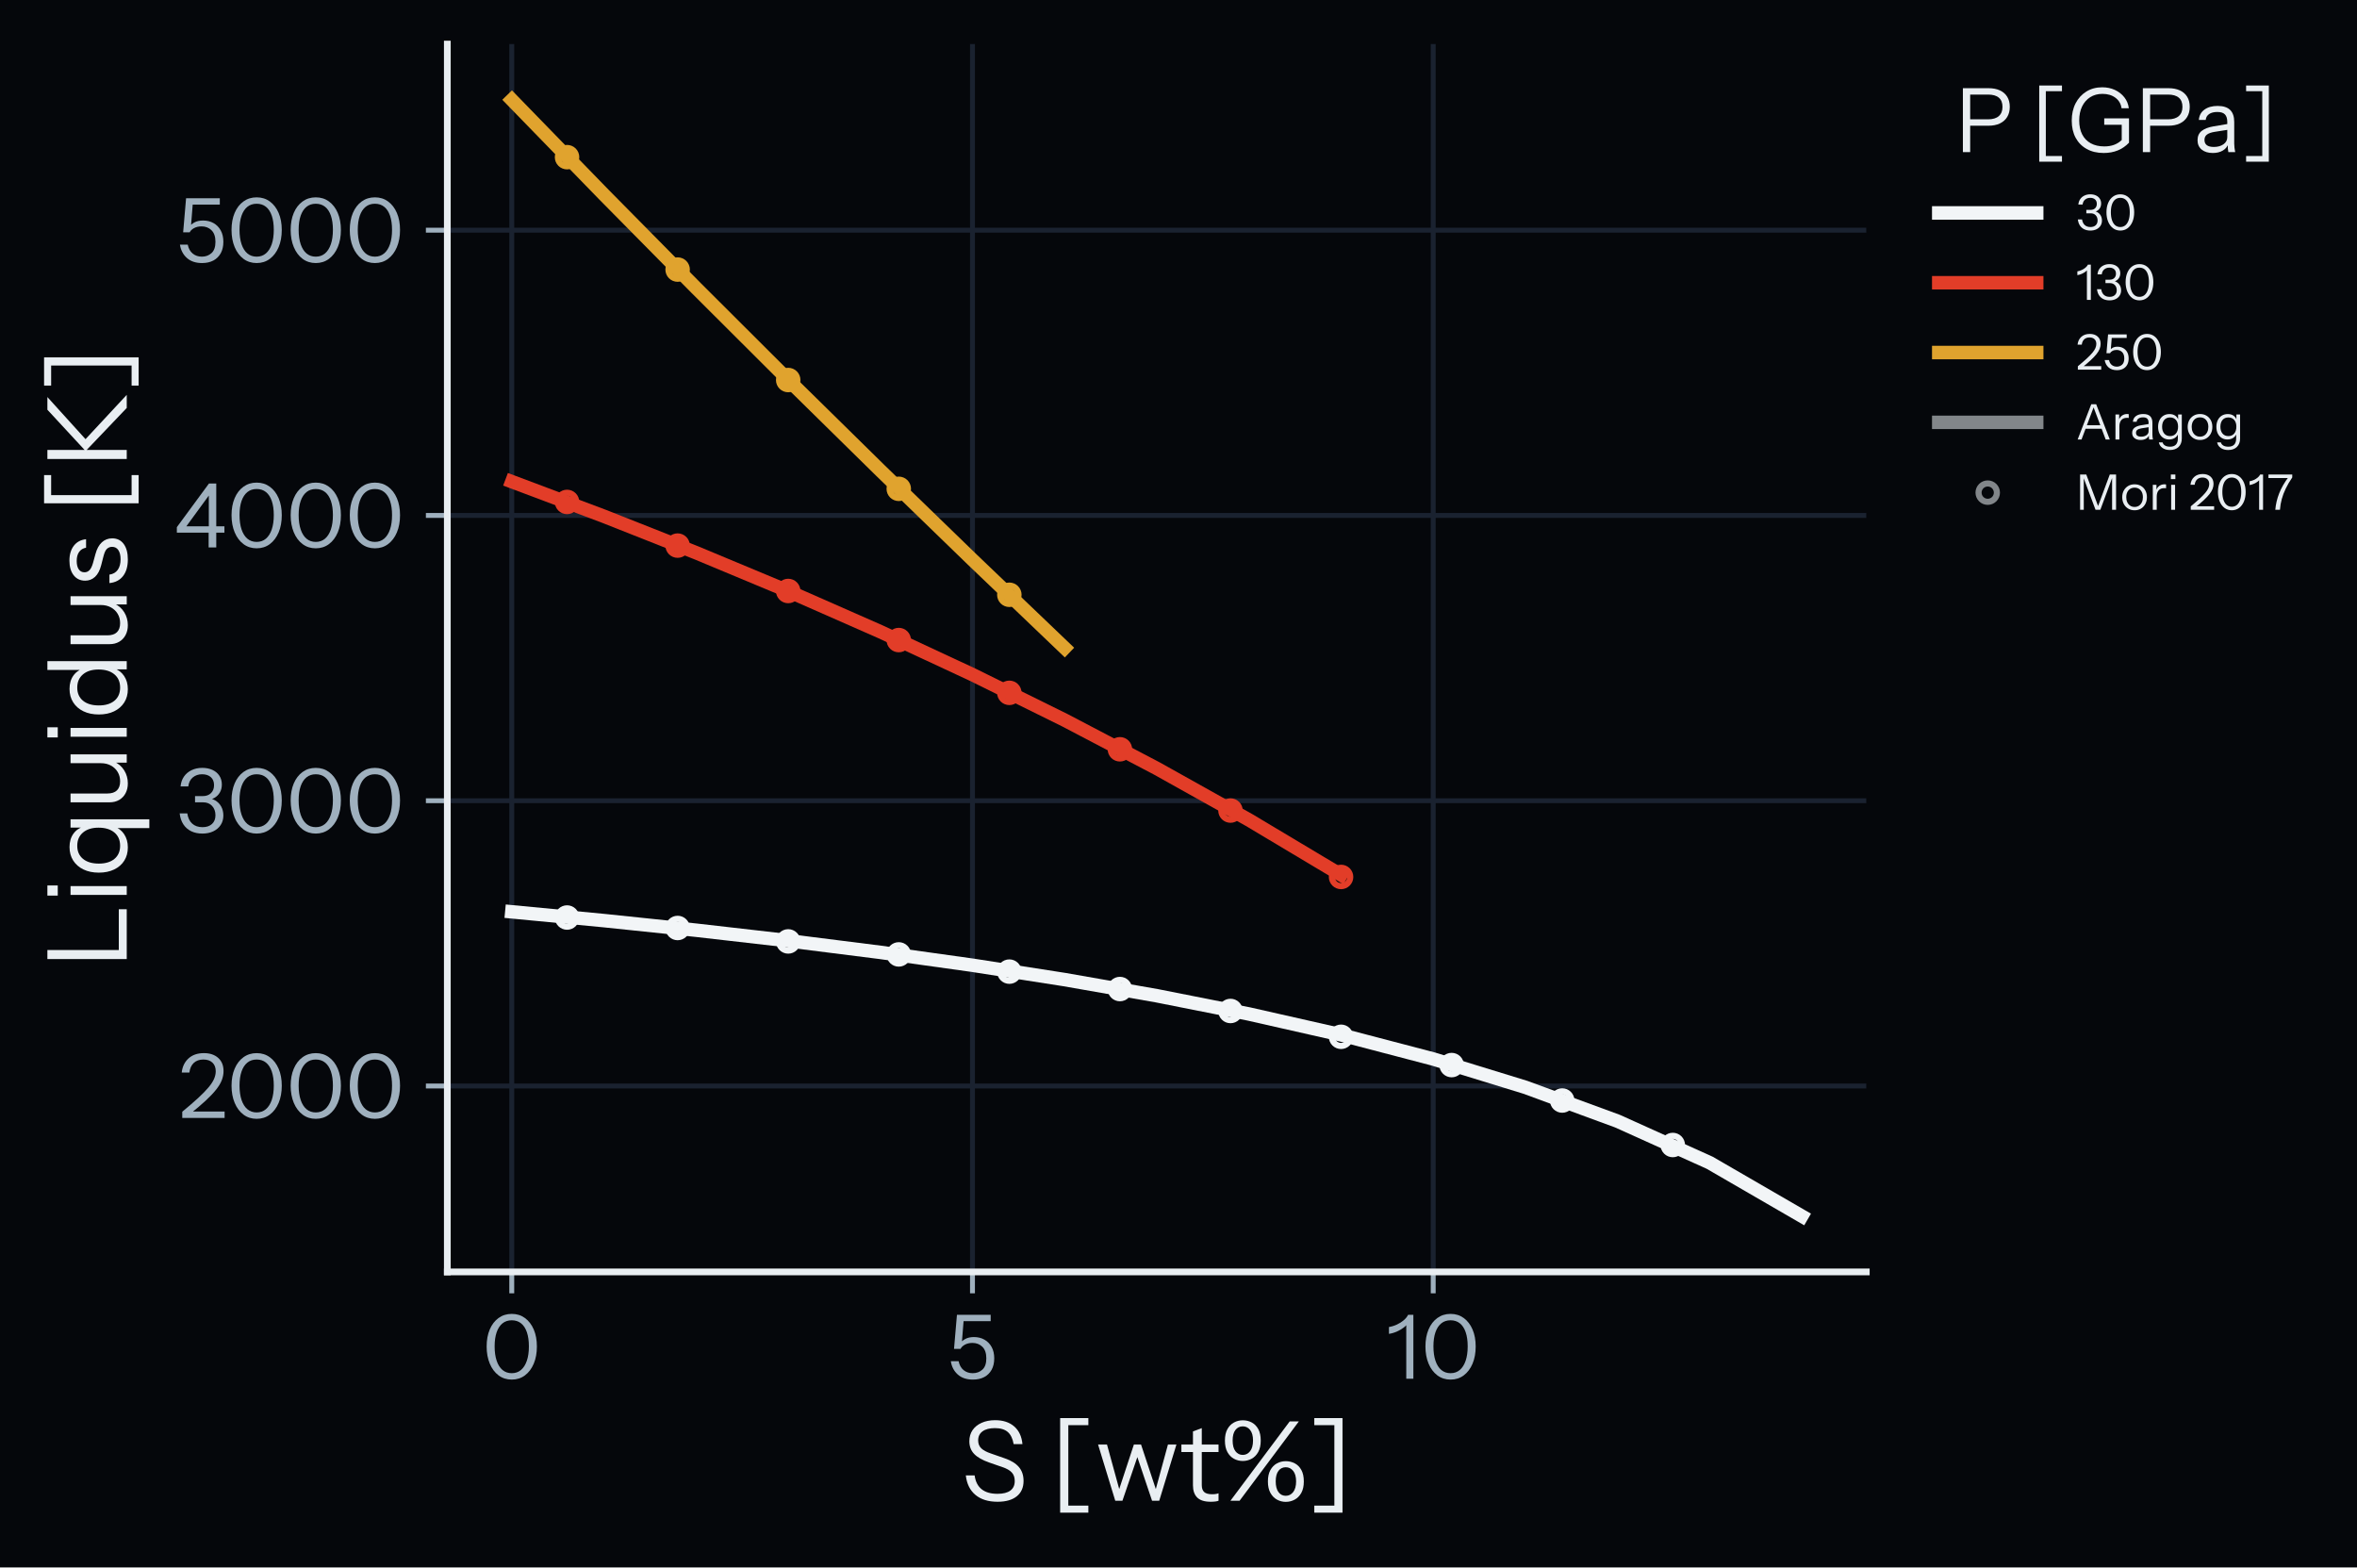
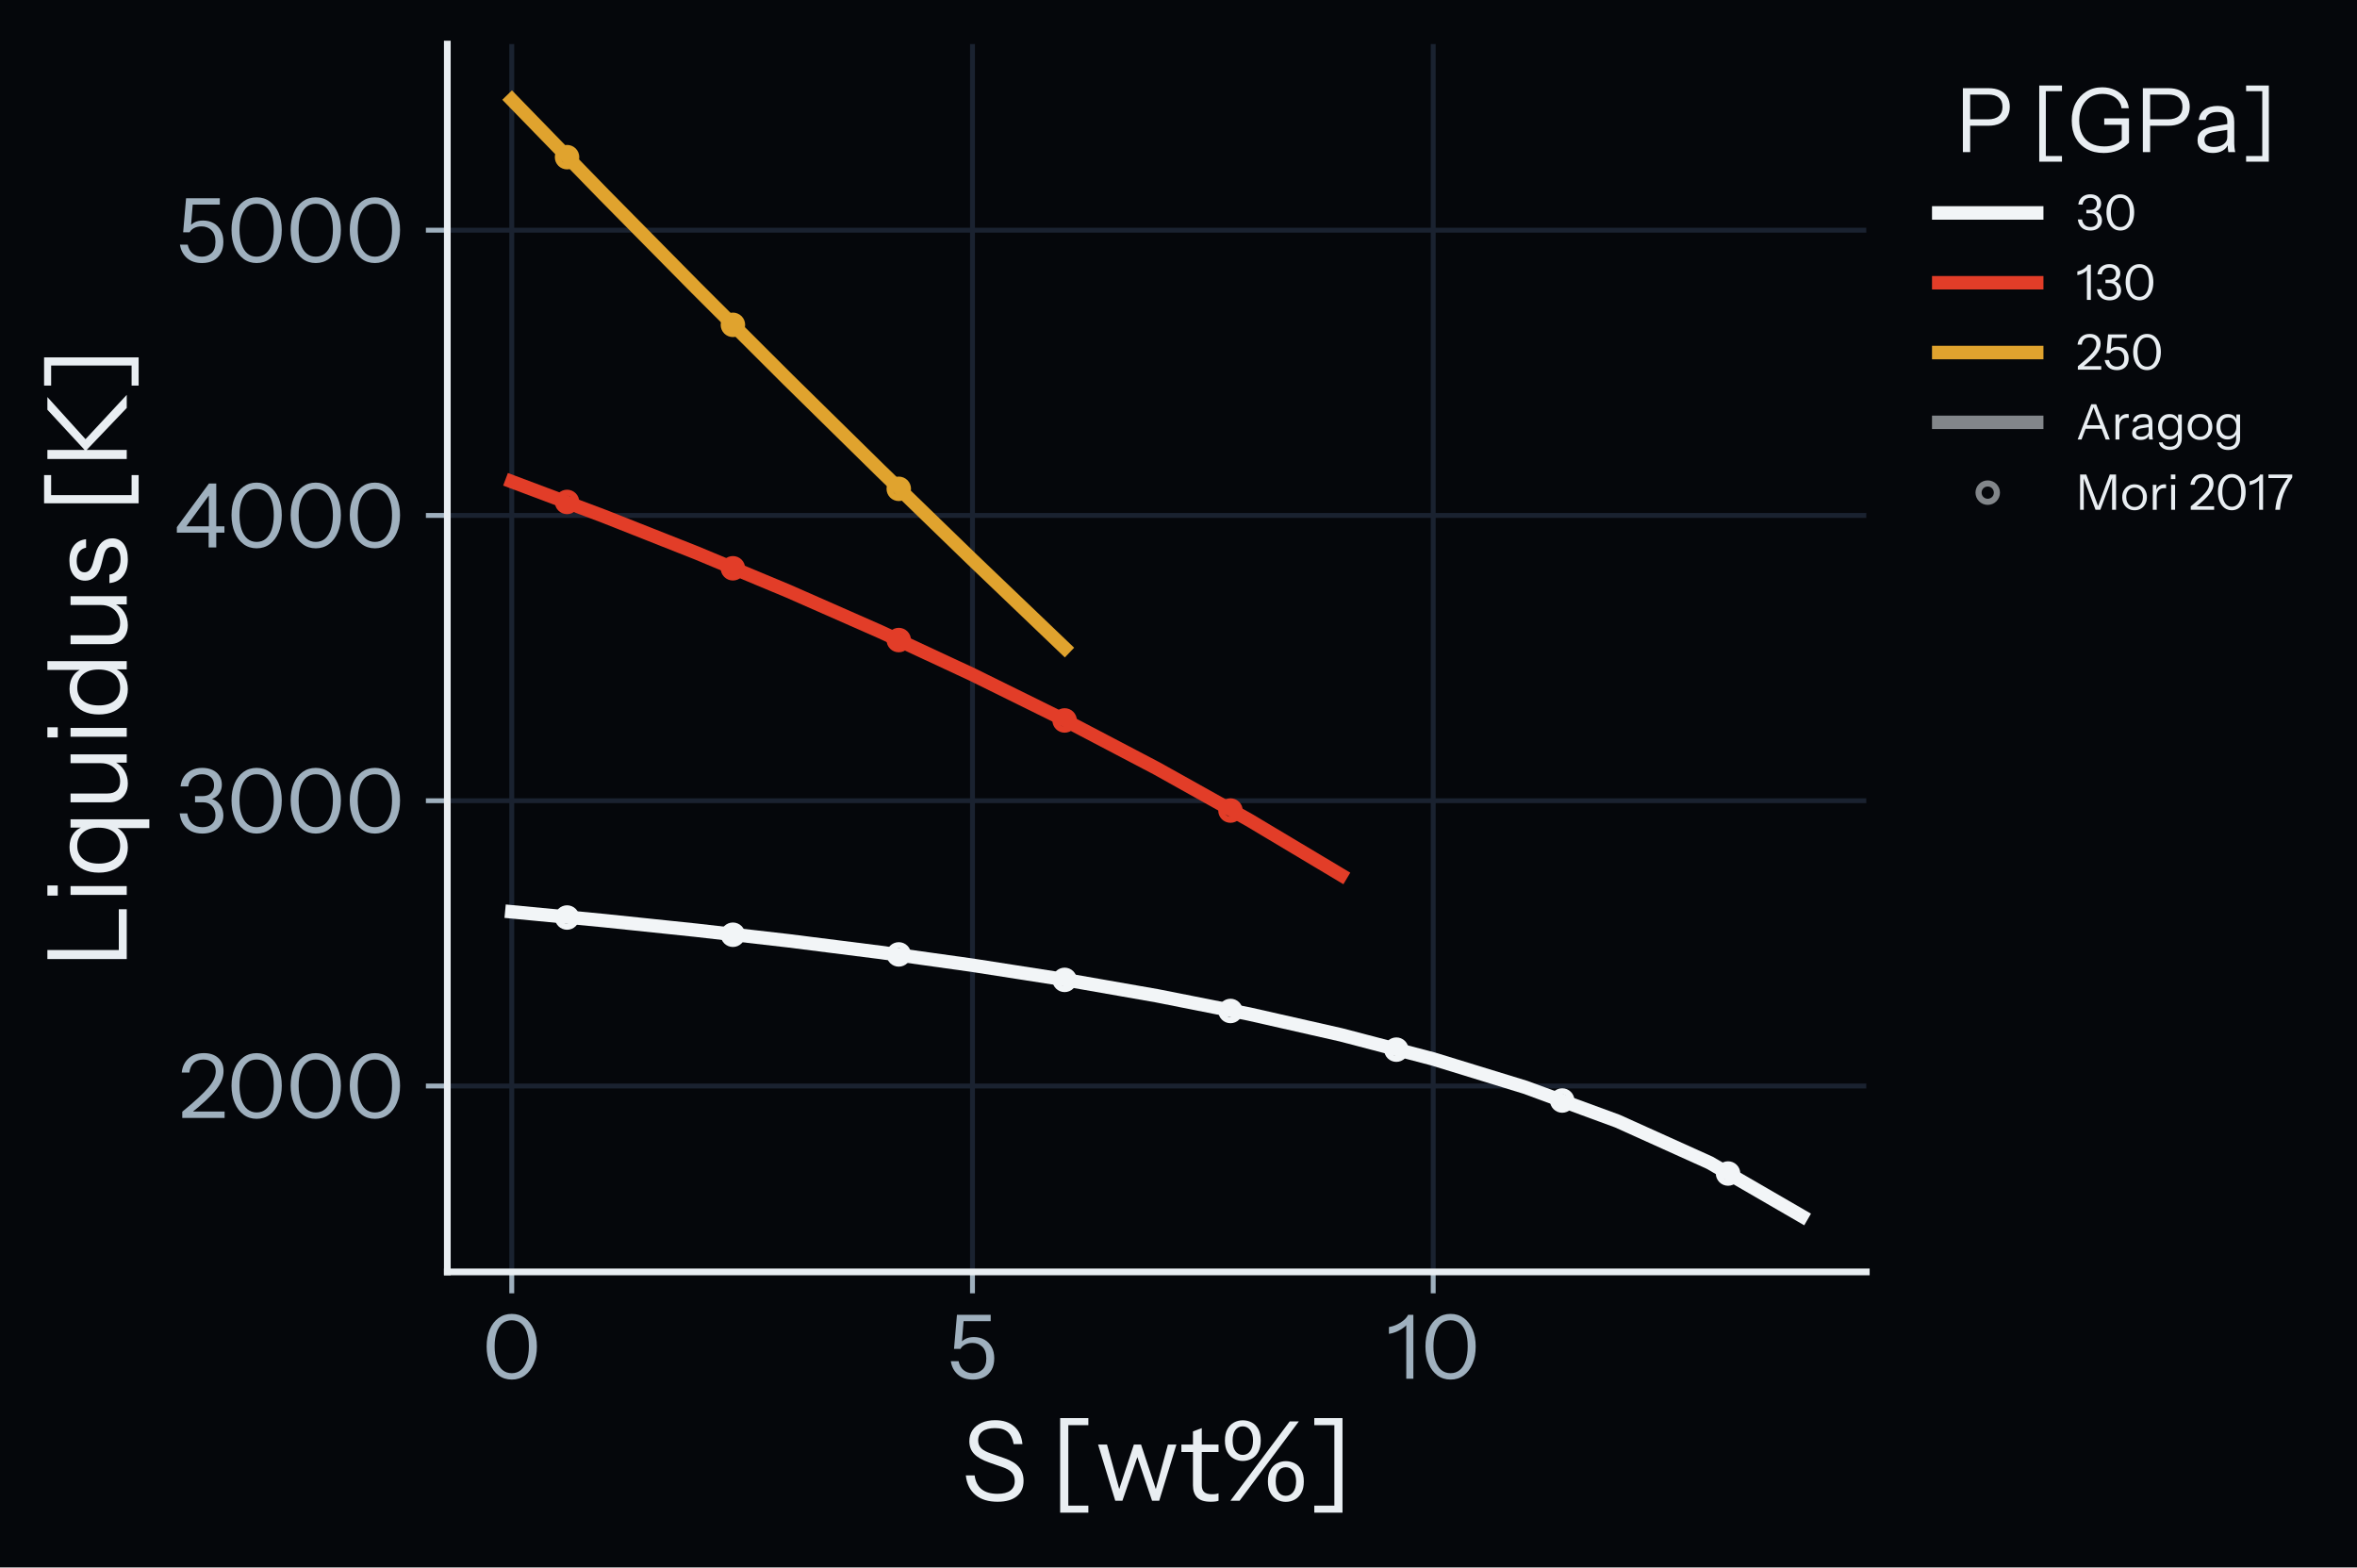
<svg xmlns="http://www.w3.org/2000/svg" xmlns:xlink="http://www.w3.org/1999/xlink" width="384.953pt" height="255.979pt" viewBox="0 0 384.953 255.979" version="1.1">
  <defs>
    <style type="text/css">*{stroke-linejoin: round; stroke-linecap: butt}</style>
  </defs>
  <g id="figure_1">
    <g id="patch_1">
      <path d="M 0 255.979  L 384.953 255.979  L 384.953 0  L 0 0  z " style="fill: #05070b" />
    </g>
    <g id="axes_1">
      <g id="patch_2">
        <path d="M 73.058 207.716  L 304.807 207.716  L 304.807 7.2  L 73.058 7.2  z " style="fill: #05070b" />
      </g>
      <g id="matplotlib.axis_1">
        <g id="xtick_1">
          <g id="line2d_1">
            <path d="M 83.583 207.716  L 83.583 7.2  " clip-path="url(#p88de659efa)" style="fill: none; stroke: #1a2230; stroke-width: 0.8; stroke-linecap: square" />
          </g>
          <g id="line2d_2">
            <defs>
              <path id="m2e974000b8" d="M 0 0  L 0 3.5  " style="stroke: #9fb0be; stroke-width: 0.8" />
            </defs>
            <g>
              <use xlink:href="#m2e974000b8" x="83.583" y="207.716" style="fill: #9fb0be; stroke: #9fb0be; stroke-width: 0.8" />
            </g>
          </g>
          <g id="text_1">
            <g style="fill: #9fb0be" transform="translate(78.75507 225.1564) scale(0.145 -0.145)">
              <defs>
                <path id="InstrumentSans-Regular-30" d="M 2131 -64  Q 1587 -64 1180 240  Q 774 544 547 1085  Q 320 1626 320 2323  Q 320 3021 544 3549  Q 768 4077 1177 4374  Q 1587 4672 2131 4672  Q 2675 4672 3081 4374  Q 3488 4077 3715 3549  Q 3942 3021 3942 2323  Q 3942 1619 3715 1081  Q 3488 544 3081 240  Q 2675 -64 2131 -64  z M 2131 397  Q 2522 397 2797 630  Q 3072 864 3219 1296  Q 3366 1728 3366 2330  Q 3366 2925 3222 3347  Q 3078 3770 2803 3990  Q 2528 4211 2131 4211  Q 1734 4211 1459 3987  Q 1184 3763 1040 3344  Q 896 2925 896 2330  Q 896 1728 1043 1293  Q 1190 858 1465 627  Q 1741 397 2131 397  z " transform="scale(0.015625)" />
              </defs>
              <use xlink:href="#InstrumentSans-Regular-30" />
            </g>
          </g>
        </g>
        <g id="xtick_2">
          <g id="line2d_3">
            <path d="M 158.829 207.716  L 158.829 7.2  " clip-path="url(#p88de659efa)" style="fill: none; stroke: #1a2230; stroke-width: 0.8; stroke-linecap: square" />
          </g>
          <g id="line2d_4">
            <g>
              <use xlink:href="#m2e974000b8" x="158.829" y="207.716" style="fill: #9fb0be; stroke: #9fb0be; stroke-width: 0.8" />
            </g>
          </g>
          <g id="text_2">
            <g style="fill: #9fb0be" transform="translate(154.6675 225.1564) scale(0.145 -0.145)">
              <defs>
                <path id="InstrumentSans-Regular-35" d="M 1869 -64  Q 1184 -64 774 304  Q 365 672 275 1261  L 838 1261  Q 922 845 1194 621  Q 1466 397 1856 397  Q 2266 397 2550 653  Q 2835 909 2835 1466  Q 2835 2022 2550 2300  Q 2266 2579 1830 2579  Q 1517 2579 1286 2451  Q 1056 2323 979 2150  L 506 2150  L 717 4608  L 3149 4608  L 3149 4147  L 1030 4147  L 1210 4339  L 1062 2483  L 941 2528  Q 1056 2720 1312 2861  Q 1568 3002 1939 3002  Q 2368 3002 2697 2816  Q 3027 2630 3216 2288  Q 3405 1946 3405 1466  Q 3405 986 3216 643  Q 3027 301 2684 118  Q 2342 -64 1869 -64  z " transform="scale(0.015625)" />
              </defs>
              <use xlink:href="#InstrumentSans-Regular-35" />
            </g>
          </g>
        </g>
        <g id="xtick_3">
          <g id="line2d_5">
            <path d="M 234.076 207.716  L 234.076 7.2  " clip-path="url(#p88de659efa)" style="fill: none; stroke: #1a2230; stroke-width: 0.8; stroke-linecap: square" />
          </g>
          <g id="line2d_6">
            <g>
              <use xlink:href="#m2e974000b8" x="234.076" y="207.716" style="fill: #9fb0be; stroke: #9fb0be; stroke-width: 0.8" />
            </g>
          </g>
          <g id="text_3">
            <g style="fill: #9fb0be" transform="translate(226.4134 225.1564) scale(0.145 -0.145)">
              <defs>
                <path id="InstrumentSans-Regular-31" d="M 1440 0  L 1440 4083  L 1574 4051  Q 1498 3878 1280 3705  Q 1062 3533 777 3405  Q 493 3277 192 3232  L 192 3725  Q 493 3776 768 3904  Q 1043 4032 1257 4214  Q 1472 4397 1574 4608  L 1952 4608  L 1952 0  L 1440 0  z " transform="scale(0.015625)" />
              </defs>
              <use xlink:href="#InstrumentSans-Regular-31" />
              <use xlink:href="#InstrumentSans-Regular-30" transform="translate(39.09999 0)" />
            </g>
          </g>
        </g>
        <g id="text_4">
          <g style="fill: #e9eef2" transform="translate(156.984 245.0889) scale(0.18 -0.18)">
            <defs>
              <path id="InstrumentSans-Regular-53" d="M 2112 -58  Q 1306 -58 829 339  Q 352 736 269 1472  L 781 1472  Q 851 941 1184 672  Q 1517 403 2106 403  Q 2605 403 2857 592  Q 3110 781 3110 1146  Q 3110 1459 2937 1644  Q 2765 1830 2400 1952  L 1626 2221  Q 1037 2426 755 2717  Q 474 3008 474 3456  Q 474 3827 659 4099  Q 845 4371 1184 4524  Q 1523 4678 1971 4678  Q 2662 4678 3078 4316  Q 3494 3955 3558 3290  L 3046 3290  Q 2963 3770 2704 3994  Q 2445 4218 1958 4218  Q 1498 4218 1242 4032  Q 986 3846 986 3507  Q 986 3219 1165 3046  Q 1344 2874 1722 2746  L 2547 2458  Q 3085 2272 3353 1955  Q 3622 1638 3622 1152  Q 3622 576 3228 259  Q 2835 -58 2112 -58  z " transform="scale(0.015625)" />
              <path id="InstrumentSans-Regular-20" transform="scale(0.015625)" />
              <path id="InstrumentSans-Regular-5b" d="M 576 -691  L 576 4800  L 2214 4800  L 2214 4390  L 1050 4390  L 1050 -282  L 2214 -282  L 2214 -691  L 576 -691  z " transform="scale(0.015625)" />
              <path id="InstrumentSans-Regular-77" d="M 1178 0  L 179 3264  L 698 3264  L 1466 467  L 1338 467  L 2259 3264  L 2675 3264  L 3603 467  L 3475 467  L 4237 3264  L 4730 3264  L 3731 0  L 3315 0  L 2394 2733  L 2528 2733  L 1594 0  L 1178 0  z " transform="scale(0.015625)" />
              <path id="InstrumentSans-Regular-74" d="M 1818 -58  Q 1274 -58 1027 188  Q 781 435 781 902  L 781 4026  L 1293 4218  L 1293 909  Q 1293 634 1433 506  Q 1574 378 1894 378  Q 2022 378 2115 394  Q 2208 410 2266 435  L 2266 0  Q 2202 -26 2083 -42  Q 1965 -58 1818 -58  z M 109 2829  L 109 3264  L 2266 3264  L 2266 2829  L 109 2829  z " transform="scale(0.015625)" />
              <path id="InstrumentSans-Regular-25" d="M 544 0  L 3987 4608  L 4518 4608  L 1075 0  L 544 0  z M 3757 -64  Q 3488 -64 3251 64  Q 3014 192 2867 454  Q 2720 717 2720 1120  Q 2720 1523 2864 1782  Q 3008 2042 3245 2170  Q 3482 2298 3757 2298  Q 4045 2298 4285 2170  Q 4525 2042 4665 1782  Q 4806 1523 4806 1120  Q 4806 717 4659 454  Q 4512 192 4272 64  Q 4032 -64 3757 -64  z M 3757 288  Q 4019 288 4188 505  Q 4358 723 4358 1126  Q 4358 1523 4188 1734  Q 4019 1946 3757 1946  Q 3494 1946 3334 1738  Q 3174 1530 3174 1126  Q 3174 717 3334 502  Q 3494 288 3757 288  z M 1261 2310  Q 986 2310 749 2438  Q 512 2566 368 2828  Q 224 3091 224 3494  Q 224 3898 368 4157  Q 512 4416 749 4544  Q 986 4672 1261 4672  Q 1549 4672 1785 4544  Q 2022 4416 2163 4157  Q 2304 3898 2304 3494  Q 2304 3091 2157 2828  Q 2010 2566 1773 2438  Q 1536 2310 1261 2310  z M 1261 2662  Q 1517 2662 1686 2876  Q 1856 3091 1856 3501  Q 1856 3898 1689 4109  Q 1523 4320 1261 4320  Q 998 4320 835 4112  Q 672 3904 672 3501  Q 672 3091 835 2876  Q 998 2662 1261 2662  z " transform="scale(0.015625)" />
              <path id="InstrumentSans-Regular-5d" d="M 2022 4800  L 2022 -691  L 384 -691  L 384 -282  L 1549 -282  L 1549 4390  L 384 4390  L 384 4800  L 2022 4800  z " transform="scale(0.015625)" />
            </defs>
            <use xlink:href="#InstrumentSans-Regular-53" />
            <use xlink:href="#InstrumentSans-Regular-20" transform="translate(60.79999 0)" />
            <use xlink:href="#InstrumentSans-Regular-5b" transform="translate(80.79997 0)" />
            <use xlink:href="#InstrumentSans-Regular-77" transform="translate(121.4 0)" />
            <use xlink:href="#InstrumentSans-Regular-74" transform="translate(198.0999 0)" />
            <use xlink:href="#InstrumentSans-Regular-25" transform="translate(235.7999 0)" />
            <use xlink:href="#InstrumentSans-Regular-5d" transform="translate(314.3999 0)" />
          </g>
        </g>
      </g>
      <g id="matplotlib.axis_2">
        <g id="ytick_1">
          <g id="line2d_7">
            <path d="M 73.058 177.351  L 304.807 177.351  " clip-path="url(#p88de659efa)" style="fill: none; stroke: #1a2230; stroke-width: 0.8; stroke-linecap: square" />
          </g>
          <g id="line2d_8">
            <defs>
              <path id="m2f46859ac6" d="M 0 0  L -3.5 0  " style="stroke: #9fb0be; stroke-width: 0.8" />
            </defs>
            <g>
              <use xlink:href="#m2f46859ac6" x="73.058" y="177.351" style="fill: #9fb0be; stroke: #9fb0be; stroke-width: 0.8" />
            </g>
          </g>
          <g id="text_5">
            <g style="fill: #9fb0be" transform="translate(29.1875 182.5713) scale(0.145 -0.145)">
              <defs>
                <path id="InstrumentSans-Regular-32" d="M 256 0  L 256 448  Q 947 1018 1411 1446  Q 1875 1875 2153 2208  Q 2432 2541 2550 2819  Q 2669 3098 2669 3366  Q 2669 3763 2432 3987  Q 2195 4211 1779 4211  Q 1350 4211 1088 3968  Q 826 3725 768 3270  L 218 3270  Q 282 3898 701 4285  Q 1120 4672 1818 4672  Q 2464 4672 2848 4326  Q 3232 3981 3232 3379  Q 3232 3053 3107 2726  Q 2982 2400 2697 2041  Q 2413 1683 1949 1251  Q 1485 819 800 275  L 678 461  L 3309 461  L 3309 0  L 256 0  z " transform="scale(0.015625)" />
              </defs>
              <use xlink:href="#InstrumentSans-Regular-32" />
              <use xlink:href="#InstrumentSans-Regular-30" transform="translate(54.49999 0)" />
              <use xlink:href="#InstrumentSans-Regular-30" transform="translate(121.1 0)" />
              <use xlink:href="#InstrumentSans-Regular-30" transform="translate(187.7 0)" />
            </g>
          </g>
        </g>
        <g id="ytick_2">
          <g id="line2d_9">
            <path d="M 73.058 130.766  L 304.807 130.766  " clip-path="url(#p88de659efa)" style="fill: none; stroke: #1a2230; stroke-width: 0.8; stroke-linecap: square" />
          </g>
          <g id="line2d_10">
            <g>
              <use xlink:href="#m2f46859ac6" x="73.058" y="130.766" style="fill: #9fb0be; stroke: #9fb0be; stroke-width: 0.8" />
            </g>
          </g>
          <g id="text_6">
            <g style="fill: #9fb0be" transform="translate(28.76609 135.9856) scale(0.145 -0.145)">
              <defs>
                <path id="InstrumentSans-Regular-33" d="M 1894 -64  Q 1434 -64 1085 105  Q 736 275 521 601  Q 307 928 256 1389  L 806 1389  Q 877 909 1158 653  Q 1440 397 1901 397  Q 2336 397 2585 627  Q 2835 858 2835 1254  Q 2835 1670 2592 1929  Q 2349 2189 1939 2189  L 1363 2189  L 1363 2637  L 1920 2637  Q 2291 2637 2512 2851  Q 2733 3066 2733 3424  Q 2733 3802 2499 4006  Q 2266 4211 1869 4211  Q 1478 4211 1203 3984  Q 928 3757 877 3334  L 320 3334  Q 358 3744 563 4041  Q 768 4339 1110 4505  Q 1453 4672 1882 4672  Q 2298 4672 2618 4525  Q 2938 4378 3117 4106  Q 3296 3834 3296 3469  Q 3296 3142 3149 2892  Q 3002 2643 2749 2502  Q 2496 2362 2170 2362  L 2131 2496  Q 2522 2496 2806 2333  Q 3091 2170 3248 1888  Q 3405 1606 3405 1235  Q 3405 851 3213 556  Q 3021 262 2681 99  Q 2342 -64 1894 -64  z " transform="scale(0.015625)" />
              </defs>
              <use xlink:href="#InstrumentSans-Regular-33" />
              <use xlink:href="#InstrumentSans-Regular-30" transform="translate(57.39999 0)" />
              <use xlink:href="#InstrumentSans-Regular-30" transform="translate(124 0)" />
              <use xlink:href="#InstrumentSans-Regular-30" transform="translate(190.6 0)" />
            </g>
          </g>
        </g>
        <g id="ytick_3">
          <g id="line2d_11">
            <path d="M 73.058 84.18  L 304.807 84.18  " clip-path="url(#p88de659efa)" style="fill: none; stroke: #1a2230; stroke-width: 0.8; stroke-linecap: square" />
          </g>
          <g id="line2d_12">
            <g>
              <use xlink:href="#m2f46859ac6" x="73.058" y="84.18" style="fill: #9fb0be; stroke: #9fb0be; stroke-width: 0.8" />
            </g>
          </g>
          <g id="text_7">
            <g style="fill: #9fb0be" transform="translate(28.39 89.39983) scale(0.145 -0.145)">
              <defs>
                <path id="InstrumentSans-Regular-34" d="M 2509 0  L 2509 1216  L 2522 1344  L 2522 3974  L 2694 3974  L 749 1312  L 576 1523  L 3648 1523  L 3648 1062  L 218 1062  L 218 1459  L 2534 4608  L 3059 4608  L 3059 0  L 2509 0  z " transform="scale(0.015625)" />
              </defs>
              <use xlink:href="#InstrumentSans-Regular-34" />
              <use xlink:href="#InstrumentSans-Regular-30" transform="translate(59.99999 0)" />
              <use xlink:href="#InstrumentSans-Regular-30" transform="translate(126.6 0)" />
              <use xlink:href="#InstrumentSans-Regular-30" transform="translate(193.2 0)" />
            </g>
          </g>
        </g>
        <g id="ytick_4">
          <g id="line2d_13">
            <path d="M 73.058 37.594  L 304.807 37.594  " clip-path="url(#p88de659efa)" style="fill: none; stroke: #1a2230; stroke-width: 0.8; stroke-linecap: square" />
          </g>
          <g id="line2d_14">
            <g>
              <use xlink:href="#m2f46859ac6" x="73.058" y="37.594" style="fill: #9fb0be; stroke: #9fb0be; stroke-width: 0.8" />
            </g>
          </g>
          <g id="text_8">
            <g style="fill: #9fb0be" transform="translate(28.76609 42.81408) scale(0.145 -0.145)">
              <use xlink:href="#InstrumentSans-Regular-35" />
              <use xlink:href="#InstrumentSans-Regular-30" transform="translate(57.39999 0)" />
              <use xlink:href="#InstrumentSans-Regular-30" transform="translate(124 0)" />
              <use xlink:href="#InstrumentSans-Regular-30" transform="translate(190.6 0)" />
            </g>
          </g>
        </g>
        <g id="text_9">
          <g style="fill: #e9eef2" transform="translate(20.7 158.1718) rotate(-90) scale(0.18 -0.18)">
            <defs>
              <path id="InstrumentSans-Regular-4c" d="M 550 0  L 550 4608  L 1075 4608  L 1075 0  L 550 0  z M 819 0  L 819 461  L 3443 461  L 3443 0  L 819 0  z " transform="scale(0.015625)" />
              <path id="InstrumentSans-Regular-69" d="M 512 0  L 512 3264  L 1024 3264  L 1024 0  L 512 0  z M 472 4006  L 472 4608  L 1061 4608  L 1061 4006  L 472 4006  z " transform="scale(0.015625)" />
              <path id="InstrumentSans-Regular-71" d="M 2854 -1312  L 2854 762  L 2950 742  Q 2829 371 2505 153  Q 2182 -64 1734 -64  Q 1293 -64 963 144  Q 634 352 451 733  Q 269 1114 269 1619  Q 269 2131 454 2515  Q 640 2899 973 3110  Q 1306 3322 1754 3322  Q 2214 3322 2528 3098  Q 2842 2874 2957 2464  L 2886 2451  L 2886 3264  L 3366 3264  L 3366 -1312  L 2854 -1312  z M 1830 384  Q 2323 384 2601 720  Q 2880 1056 2880 1638  Q 2880 2208 2598 2541  Q 2317 2874 1830 2874  Q 1344 2874 1069 2541  Q 794 2208 794 1619  Q 794 1043 1069 713  Q 1344 384 1830 384  z " transform="scale(0.015625)" />
              <path id="InstrumentSans-Regular-75" d="M 1574 -64  Q 1254 -64 1004 67  Q 755 198 614 438  Q 474 678 474 992  L 474 3264  L 986 3264  L 986 1126  Q 986 755 1168 569  Q 1350 384 1690 384  Q 1997 384 2233 525  Q 2470 666 2608 918  Q 2746 1171 2746 1498  L 2829 723  Q 2669 358 2329 147  Q 1990 -64 1574 -64  z M 2778 0  L 2778 768  L 2746 768  L 2746 3264  L 3258 3264  L 3258 0  L 2778 0  z " transform="scale(0.015625)" />
              <path id="InstrumentSans-Regular-64" d="M 2886 0  L 2886 762  L 2950 742  Q 2829 371 2505 153  Q 2182 -64 1734 -64  Q 1293 -64 963 147  Q 634 358 451 736  Q 269 1114 269 1619  Q 269 2131 454 2515  Q 640 2899 973 3110  Q 1306 3322 1754 3322  Q 2214 3322 2528 3098  Q 2842 2874 2957 2464  L 2854 2451  L 2854 4608  L 3366 4608  L 3366 0  L 2886 0  z M 1830 384  Q 2323 384 2601 720  Q 2880 1056 2880 1638  Q 2880 2208 2598 2541  Q 2317 2874 1830 2874  Q 1344 2874 1069 2541  Q 794 2208 794 1619  Q 794 1043 1069 713  Q 1344 384 1830 384  z " transform="scale(0.015625)" />
              <path id="InstrumentSans-Regular-73" d="M 1619 -64  Q 1018 -64 659 214  Q 301 493 250 1005  L 742 1005  Q 787 691 1017 524  Q 1248 358 1632 358  Q 1971 358 2163 486  Q 2355 614 2355 851  Q 2355 1018 2246 1142  Q 2138 1267 1811 1350  L 1286 1485  Q 838 1600 614 1840  Q 390 2080 390 2413  Q 390 2835 704 3081  Q 1018 3328 1555 3328  Q 2086 3328 2419 3072  Q 2752 2816 2797 2362  L 2304 2362  Q 2259 2624 2060 2765  Q 1862 2906 1536 2906  Q 1222 2906 1049 2787  Q 877 2669 877 2451  Q 877 2285 1001 2163  Q 1126 2042 1421 1958  L 1933 1818  Q 2387 1696 2617 1446  Q 2848 1197 2848 845  Q 2848 416 2521 176  Q 2195 -64 1619 -64  z " transform="scale(0.015625)" />
              <path id="InstrumentSans-Regular-4b" d="M 550 0  L 550 4608  L 1075 4608  L 1075 0  L 550 0  z M 1018 2394  L 3411 4608  L 4147 4608  L 1702 2394  L 1018 2394  z M 3514 0  L 1005 2394  L 1702 2394  L 4275 0  L 3514 0  z " transform="scale(0.015625)" />
            </defs>
            <use xlink:href="#InstrumentSans-Regular-4c" />
            <use xlink:href="#InstrumentSans-Regular-69" transform="translate(58.79999 0)" />
            <use xlink:href="#InstrumentSans-Regular-71" transform="translate(82.79997 0)" />
            <use xlink:href="#InstrumentSans-Regular-75" transform="translate(143.4 0)" />
            <use xlink:href="#InstrumentSans-Regular-69" transform="translate(202.3 0)" />
            <use xlink:href="#InstrumentSans-Regular-64" transform="translate(226.2999 0)" />
            <use xlink:href="#InstrumentSans-Regular-75" transform="translate(286.8999 0)" />
            <use xlink:href="#InstrumentSans-Regular-73" transform="translate(345.7999 0)" />
            <use xlink:href="#InstrumentSans-Regular-20" transform="translate(393.0999 0)" />
            <use xlink:href="#InstrumentSans-Regular-5b" transform="translate(413.0999 0)" />
            <use xlink:href="#InstrumentSans-Regular-4b" transform="translate(453.6999 0)" />
            <use xlink:href="#InstrumentSans-Regular-5d" transform="translate(522.8999 0)" />
          </g>
        </g>
      </g>
      <g id="line2d_15">
        <path d="M 83.592 148.909  L 98.632 150.344  L 113.682 151.912  L 128.731 153.633  L 143.78 155.531  L 158.829 157.634  L 173.879 159.98  L 188.928 162.614  L 203.977 165.595  L 219.027 169.004  L 234.076 172.944  L 249.125 177.567  L 264.174 183.095  L 279.224 189.885  L 294.273 198.602  " clip-path="url(#p88de659efa)" style="fill: none; stroke: #f2f5f7; stroke-width: 2.2; stroke-linecap: square" />
      </g>
      <g id="line2d_16">
        <defs>
          <path id="me2bc31cd4d" d="M 0 1.5  C 0.398 1.5 0.779 1.342 1.061 1.061  C 1.342 0.779 1.5 0.398 1.5 0  C 1.5 -0.398 1.342 -0.779 1.061 -1.061  C 0.779 -1.342 0.398 -1.5 0 -1.5  C -0.398 -1.5 -0.779 -1.342 -1.061 -1.061  C -1.342 -0.779 -1.5 -0.398 -1.5 0  C -1.5 0.398 -1.342 0.779 -1.061 1.061  C -0.779 1.342 -0.398 1.5 0 1.5  z " style="stroke: #f2f5f7" />
        </defs>
        <g clip-path="url(#p88de659efa)">
          <use xlink:href="#me2bc31cd4d" x="92.613" y="149.842" style="fill-opacity: 0; stroke: #f2f5f7" />
-           <use xlink:href="#me2bc31cd4d" x="110.672" y="151.551" style="fill-opacity: 0; stroke: #f2f5f7" />
-           <use xlink:href="#me2bc31cd4d" x="128.731" y="153.743" style="fill-opacity: 0; stroke: #f2f5f7" />
+           <use xlink:href="#me2bc31cd4d" x="119.701" y="152.653" style="fill-opacity: 0; stroke: #f2f5f7" />
          <use xlink:href="#me2bc31cd4d" x="146.79" y="155.866" style="fill-opacity: 0; stroke: #f2f5f7" />
-           <use xlink:href="#me2bc31cd4d" x="164.849" y="158.677" style="fill-opacity: 0; stroke: #f2f5f7" />
-           <use xlink:href="#me2bc31cd4d" x="182.908" y="161.522" style="fill-opacity: 0; stroke: #f2f5f7" />
+           <use xlink:href="#me2bc31cd4d" x="173.879" y="160.025" style="fill-opacity: 0; stroke: #f2f5f7" />
          <use xlink:href="#me2bc31cd4d" x="200.967" y="165.103" style="fill-opacity: 0; stroke: #f2f5f7" />
-           <use xlink:href="#me2bc31cd4d" x="219.027" y="169.319" style="fill-opacity: 0; stroke: #f2f5f7" />
-           <use xlink:href="#me2bc31cd4d" x="237.086" y="173.938" style="fill-opacity: 0; stroke: #f2f5f7" />
+           <use xlink:href="#me2bc31cd4d" x="228.056" y="171.419" style="fill-opacity: 0; stroke: #f2f5f7" />
          <use xlink:href="#me2bc31cd4d" x="255.145" y="179.727" style="fill-opacity: 0; stroke: #f2f5f7" />
-           <use xlink:href="#me2bc31cd4d" x="273.204" y="186.99" style="fill-opacity: 0; stroke: #f2f5f7" />
+           <use xlink:href="#me2bc31cd4d" x="282.233" y="191.648" style="fill-opacity: 0; stroke: #f2f5f7" />
        </g>
      </g>
      <g id="line2d_17">
        <path d="M 83.592 78.659  L 98.632 84.312  L 113.682 90.265  L 128.731 96.54  L 143.78 103.165  L 158.829 110.173  L 173.879 117.601  L 188.928 125.494  L 203.977 133.904  L 219.027 142.895  " clip-path="url(#p88de659efa)" style="fill: none; stroke: #e23d28; stroke-width: 2.2; stroke-linecap: square" />
      </g>
      <g id="line2d_18">
        <defs>
          <path id="mbf92daecbb" d="M 0 1.5  C 0.398 1.5 0.779 1.342 1.061 1.061  C 1.342 0.779 1.5 0.398 1.5 0  C 1.5 -0.398 1.342 -0.779 1.061 -1.061  C 0.779 -1.342 0.398 -1.5 0 -1.5  C -0.398 -1.5 -0.779 -1.342 -1.061 -1.061  C -1.342 -0.779 -1.5 -0.398 -1.5 0  C -1.5 0.398 -1.342 0.779 -1.061 1.061  C -0.779 1.342 -0.398 1.5 0 1.5  z " style="stroke: #e23d28" />
        </defs>
        <g clip-path="url(#p88de659efa)">
          <use xlink:href="#mbf92daecbb" x="92.613" y="81.971" style="fill-opacity: 0; stroke: #e23d28" />
-           <use xlink:href="#mbf92daecbb" x="110.672" y="89.102" style="fill-opacity: 0; stroke: #e23d28" />
-           <use xlink:href="#mbf92daecbb" x="128.731" y="96.515" style="fill-opacity: 0; stroke: #e23d28" />
+           <use xlink:href="#mbf92daecbb" x="119.701" y="92.808" style="fill-opacity: 0; stroke: #e23d28" />
          <use xlink:href="#mbf92daecbb" x="146.79" y="104.529" style="fill-opacity: 0; stroke: #e23d28" />
-           <use xlink:href="#mbf92daecbb" x="164.849" y="113.147" style="fill-opacity: 0; stroke: #e23d28" />
-           <use xlink:href="#mbf92daecbb" x="182.908" y="122.366" style="fill-opacity: 0; stroke: #e23d28" />
+           <use xlink:href="#mbf92daecbb" x="173.879" y="117.656" style="fill-opacity: 0; stroke: #e23d28" />
          <use xlink:href="#mbf92daecbb" x="200.967" y="132.372" style="fill-opacity: 0; stroke: #e23d28" />
-           <use xlink:href="#mbf92daecbb" x="219.027" y="143.215" style="fill-opacity: 0; stroke: #e23d28" />
        </g>
      </g>
      <g id="line2d_19">
        <path d="M 83.592 16.314  L 98.632 31.781  L 113.682 47.022  L 128.731 62.036  L 143.78 76.832  L 158.829 91.421  L 173.879 105.813  " clip-path="url(#p88de659efa)" style="fill: none; stroke: #e0a32e; stroke-width: 2.2; stroke-linecap: square" />
      </g>
      <g id="line2d_20">
        <defs>
          <path id="m34d46173cc" d="M 0 1.5  C 0.398 1.5 0.779 1.342 1.061 1.061  C 1.342 0.779 1.5 0.398 1.5 0  C 1.5 -0.398 1.342 -0.779 1.061 -1.061  C 0.779 -1.342 0.398 -1.5 0 -1.5  C -0.398 -1.5 -0.779 -1.342 -1.061 -1.061  C -1.342 -0.779 -1.5 -0.398 -1.5 0  C -1.5 0.398 -1.342 0.779 -1.061 1.061  C -0.779 1.342 -0.398 1.5 0 1.5  z " style="stroke: #e0a32e" />
        </defs>
        <g clip-path="url(#p88de659efa)">
          <use xlink:href="#m34d46173cc" x="92.613" y="25.666" style="fill-opacity: 0; stroke: #e0a32e" />
-           <use xlink:href="#m34d46173cc" x="110.672" y="44.025" style="fill-opacity: 0; stroke: #e0a32e" />
-           <use xlink:href="#m34d46173cc" x="128.731" y="62.063" style="fill-opacity: 0; stroke: #e0a32e" />
+           <use xlink:href="#m34d46173cc" x="119.701" y="53.05" style="fill-opacity: 0; stroke: #e0a32e" />
          <use xlink:href="#m34d46173cc" x="146.79" y="79.831" style="fill-opacity: 0; stroke: #e0a32e" />
-           <use xlink:href="#m34d46173cc" x="164.849" y="97.134" style="fill-opacity: 0; stroke: #e0a32e" />
        </g>
      </g>
      <g id="patch_3">
        <path d="M 73.058 207.716  L 73.058 7.2  " style="fill: none; stroke: #e9eef2; stroke-width: 1.1; stroke-linejoin: miter; stroke-linecap: square" />
      </g>
      <g id="patch_4">
        <path d="M 73.058 207.716  L 304.807 207.716  " style="fill: none; stroke: #e9eef2; stroke-width: 1.1; stroke-linejoin: miter; stroke-linecap: square" />
      </g>
      <g id="legend_1">
        <g id="patch_5">
          <path d="M 315.042 88.093  L 376.153 88.093  Q 377.753 88.093 377.753 86.493  L 377.753 12.8  Q 377.753 11.2 376.153 11.2  L 315.042 11.2  Q 313.442 11.2 313.442 12.8  L 313.442 86.493  Q 313.442 88.093 315.042 88.093  z " style="fill: #05070b" />
        </g>
        <g id="text_10">
          <g style="fill: #e9eef2" transform="translate(319.34 24.84) scale(0.145 -0.145)">
            <defs>
              <path id="InstrumentSans-Regular-50" d="M 550 0  L 550 4608  L 2381 4608  Q 2874 4608 3219 4448  Q 3565 4288 3747 3987  Q 3930 3686 3930 3264  Q 3930 2842 3747 2538  Q 3565 2234 3219 2067  Q 2874 1901 2381 1901  L 934 1901  L 934 2362  L 2362 2362  Q 2874 2362 3139 2595  Q 3405 2829 3405 3264  Q 3405 3699 3142 3923  Q 2880 4147 2362 4147  L 1075 4147  L 1075 0  L 550 0  z " transform="scale(0.015625)" />
              <path id="InstrumentSans-Regular-47" d="M 2624 -64  Q 1920 -64 1401 224  Q 883 512 601 1033  Q 320 1555 320 2266  Q 320 2976 598 3517  Q 877 4058 1373 4365  Q 1869 4672 2515 4672  Q 3021 4672 3433 4480  Q 3846 4288 4112 3949  Q 4378 3610 4435 3162  L 3910 3162  Q 3846 3635 3472 3916  Q 3098 4198 2534 4198  Q 2029 4198 1651 3958  Q 1274 3718 1066 3289  Q 858 2861 858 2278  Q 858 1696 1072 1277  Q 1286 858 1692 634  Q 2099 410 2669 410  Q 3059 410 3366 522  Q 3674 634 3923 870  L 4448 678  Q 4096 307 3638 121  Q 3181 -64 2624 -64  z M 3923 678  L 3923 2170  L 4122 1971  L 2662 1971  L 2662 2432  L 4448 2432  L 4448 678  L 3923 678  z " transform="scale(0.015625)" />
              <path id="InstrumentSans-Regular-61" d="M 2515 0  Q 2490 109 2480 249  Q 2470 390 2470 608  L 2438 608  L 2438 2170  Q 2438 2541 2268 2717  Q 2099 2893 1722 2893  Q 1350 2893 1129 2742  Q 909 2592 883 2317  L 390 2317  Q 422 2790 787 3059  Q 1152 3328 1741 3328  Q 2349 3328 2643 3040  Q 2938 2752 2938 2176  L 2938 608  Q 2938 467 2957 316  Q 2976 166 3008 0  L 2515 0  z M 1395 -64  Q 890 -64 592 182  Q 294 429 294 858  Q 294 1286 588 1523  Q 883 1760 1446 1856  L 2586 2048  L 2586 1626  L 1523 1459  Q 1165 1402 979 1267  Q 794 1133 794 877  Q 794 627 963 499  Q 1133 371 1466 371  Q 1894 371 2166 566  Q 2438 762 2438 1075  L 2522 621  Q 2419 294 2121 115  Q 1824 -64 1395 -64  z " transform="scale(0.015625)" />
            </defs>
            <use xlink:href="#InstrumentSans-Regular-50" />
            <use xlink:href="#InstrumentSans-Regular-20" transform="translate(65.59999 0)" />
            <use xlink:href="#InstrumentSans-Regular-5b" transform="translate(85.59998 0)" />
            <use xlink:href="#InstrumentSans-Regular-47" transform="translate(126.2 0)" />
            <use xlink:href="#InstrumentSans-Regular-50" transform="translate(202.7 0)" />
            <use xlink:href="#InstrumentSans-Regular-61" transform="translate(268.2999 0)" />
            <use xlink:href="#InstrumentSans-Regular-5d" transform="translate(321.5999 0)" />
          </g>
        </g>
        <g id="line2d_21">
          <path d="M 316.642 34.773  L 324.642 34.773  L 332.642 34.773  " style="fill: none; stroke: #f2f5f7; stroke-width: 2.2; stroke-linecap: square" />
        </g>
        <g id="text_11">
          <g style="fill: #e9eef2" transform="translate(339.0418 37.5725) scale(0.08 -0.08)">
            <use xlink:href="#InstrumentSans-Regular-33" />
            <use xlink:href="#InstrumentSans-Regular-30" transform="translate(57.39999 0)" />
          </g>
        </g>
        <g id="line2d_22">
          <path d="M 316.642 46.172  L 324.642 46.172  L 332.642 46.172  " style="fill: none; stroke: #e23d28; stroke-width: 2.2; stroke-linecap: square" />
        </g>
        <g id="text_12">
          <g style="fill: #e9eef2" transform="translate(339.0418 48.9725) scale(0.08 -0.08)">
            <use xlink:href="#InstrumentSans-Regular-31" />
            <use xlink:href="#InstrumentSans-Regular-33" transform="translate(39.09999 0)" />
            <use xlink:href="#InstrumentSans-Regular-30" transform="translate(96.49998 0)" />
          </g>
        </g>
        <g id="line2d_23">
          <path d="M 316.642 57.572  L 324.642 57.572  L 332.642 57.572  " style="fill: none; stroke: #e0a32e; stroke-width: 2.2; stroke-linecap: square" />
        </g>
        <g id="text_13">
          <g style="fill: #e9eef2" transform="translate(339.0418 60.3725) scale(0.08 -0.08)">
            <use xlink:href="#InstrumentSans-Regular-32" />
            <use xlink:href="#InstrumentSans-Regular-35" transform="translate(54.49999 0)" />
            <use xlink:href="#InstrumentSans-Regular-30" transform="translate(111.9 0)" />
          </g>
        </g>
        <g id="line2d_24">
          <path d="M 316.642 68.972  L 324.642 68.972  L 332.642 68.972  " style="fill: none; stroke: #e9eef2; stroke-opacity: 0.55; stroke-width: 2.2; stroke-linecap: square" />
        </g>
        <g id="text_14">
          <g style="fill: #e9eef2" transform="translate(339.0418 71.7725) scale(0.08 -0.08)">
            <defs>
              <path id="InstrumentSans-Regular-41" d="M 230 0  L 2010 4608  L 2470 4608  L 736 0  L 230 0  z M 3891 0  L 2157 4608  L 2650 4608  L 4429 0  L 3891 0  z M 1114 1862  L 3520 1862  L 3520 1402  L 1114 1402  L 1114 1862  z " transform="scale(0.015625)" />
              <path id="InstrumentSans-Regular-72" d="M 512 0  L 512 3264  L 992 3264  L 992 2432  L 1024 2432  L 1024 0  L 512 0  z M 1024 1702  L 941 2477  Q 1056 2893 1350 3110  Q 1645 3328 2029 3328  Q 2189 3328 2246 3302  L 2246 2810  Q 2214 2822 2156 2825  Q 2099 2829 2016 2829  Q 1530 2829 1277 2537  Q 1024 2246 1024 1702  z " transform="scale(0.015625)" />
              <path id="InstrumentSans-Regular-67" d="M 1811 -1376  Q 1229 -1376 841 -1104  Q 454 -832 371 -384  L 858 -384  Q 928 -640 1174 -790  Q 1421 -941 1843 -941  Q 2342 -941 2598 -669  Q 2854 -397 2854 128  L 2854 826  L 2918 813  Q 2810 442 2483 221  Q 2157 0 1709 0  Q 1280 0 953 208  Q 627 416 448 787  Q 269 1158 269 1651  Q 269 2150 454 2528  Q 640 2906 976 3114  Q 1312 3322 1760 3322  Q 2221 3322 2531 3098  Q 2842 2874 2944 2458  L 2886 2451  L 2886 3264  L 3366 3264  L 3366 128  Q 3366 -570 2950 -973  Q 2534 -1376 1811 -1376  z M 1837 442  Q 2317 442 2598 774  Q 2880 1107 2880 1677  Q 2880 2234 2598 2557  Q 2317 2880 1837 2880  Q 1350 2880 1072 2553  Q 794 2227 794 1658  Q 794 1101 1075 771  Q 1357 442 1837 442  z " transform="scale(0.015625)" />
              <path id="InstrumentSans-Regular-6f" d="M 1869 -64  Q 1389 -64 1024 160  Q 659 384 457 771  Q 256 1158 256 1645  Q 256 2138 461 2515  Q 666 2893 1027 3110  Q 1389 3328 1869 3328  Q 2355 3328 2716 3110  Q 3078 2893 3280 2515  Q 3482 2138 3482 1645  Q 3482 1158 3280 771  Q 3078 384 2716 160  Q 2355 -64 1869 -64  z M 1869 371  Q 2202 371 2445 534  Q 2688 698 2822 986  Q 2957 1274 2957 1651  Q 2957 2214 2659 2553  Q 2362 2893 1869 2893  Q 1382 2893 1081 2553  Q 781 2214 781 1651  Q 781 1274 915 986  Q 1050 698 1296 534  Q 1542 371 1869 371  z " transform="scale(0.015625)" />
            </defs>
            <use xlink:href="#InstrumentSans-Regular-41" />
            <use xlink:href="#InstrumentSans-Regular-72" transform="translate(72.79999 0)" />
            <use xlink:href="#InstrumentSans-Regular-61" transform="translate(110.3 0)" />
            <use xlink:href="#InstrumentSans-Regular-67" transform="translate(163.6 0)" />
            <use xlink:href="#InstrumentSans-Regular-6f" transform="translate(224.2 0)" />
            <use xlink:href="#InstrumentSans-Regular-67" transform="translate(282.5999 0)" />
          </g>
        </g>
        <g id="line2d_25">
          <defs>
            <path id="m6aa526418a" d="M 0 1.5  C 0.398 1.5 0.779 1.342 1.061 1.061  C 1.342 0.779 1.5 0.398 1.5 0  C 1.5 -0.398 1.342 -0.779 1.061 -1.061  C 0.779 -1.342 0.398 -1.5 0 -1.5  C -0.398 -1.5 -0.779 -1.342 -1.061 -1.061  C -1.342 -0.779 -1.5 -0.398 -1.5 0  C -1.5 0.398 -1.342 0.779 -1.061 1.061  C -0.779 1.342 -0.398 1.5 0 1.5  z " style="stroke: #e9eef2; stroke-opacity: 0.55" />
          </defs>
          <g>
            <use xlink:href="#m6aa526418a" x="324.642" y="80.453" style="fill-opacity: 0; stroke: #e9eef2; stroke-opacity: 0.55" />
          </g>
        </g>
        <g id="text_15">
          <g style="fill: #e9eef2" transform="translate(339.0418 83.2525) scale(0.08 -0.08)">
            <defs>
              <path id="InstrumentSans-Regular-4d" d="M 550 0  L 550 4608  L 1357 4608  L 3021 166  L 2778 166  L 4429 4608  L 5248 4608  L 5248 0  L 4730 0  L 4730 4333  L 4800 4333  L 3194 0  L 2566 0  L 960 4294  L 1030 4294  L 1030 0  L 550 0  z " transform="scale(0.015625)" />
              <path id="InstrumentSans-Regular-37" d="M 1050 0  Q 1139 1088 1558 2153  Q 1978 3219 2816 4333  L 2848 4147  L 154 4147  L 154 4608  L 3264 4608  L 3264 4224  Q 2752 3475 2416 2777  Q 2080 2080 1894 1398  Q 1709 717 1658 0  L 1050 0  z " transform="scale(0.015625)" />
            </defs>
            <use xlink:href="#InstrumentSans-Regular-4d" />
            <use xlink:href="#InstrumentSans-Regular-6f" transform="translate(90.59999 0)" />
            <use xlink:href="#InstrumentSans-Regular-72" transform="translate(149 0)" />
            <use xlink:href="#InstrumentSans-Regular-69" transform="translate(186.5 0)" />
            <use xlink:href="#InstrumentSans-Regular-20" transform="translate(210.5 0)" />
            <use xlink:href="#InstrumentSans-Regular-32" transform="translate(230.4999 0)" />
            <use xlink:href="#InstrumentSans-Regular-30" transform="translate(284.9999 0)" />
            <use xlink:href="#InstrumentSans-Regular-31" transform="translate(351.5999 0)" />
            <use xlink:href="#InstrumentSans-Regular-37" transform="translate(390.6999 0)" />
          </g>
        </g>
      </g>
    </g>
  </g>
  <defs>
    <clipPath id="p88de659efa">
      <rect x="73.058" y="7.2" width="231.749" height="200.516" />
    </clipPath>
  </defs>
</svg>
